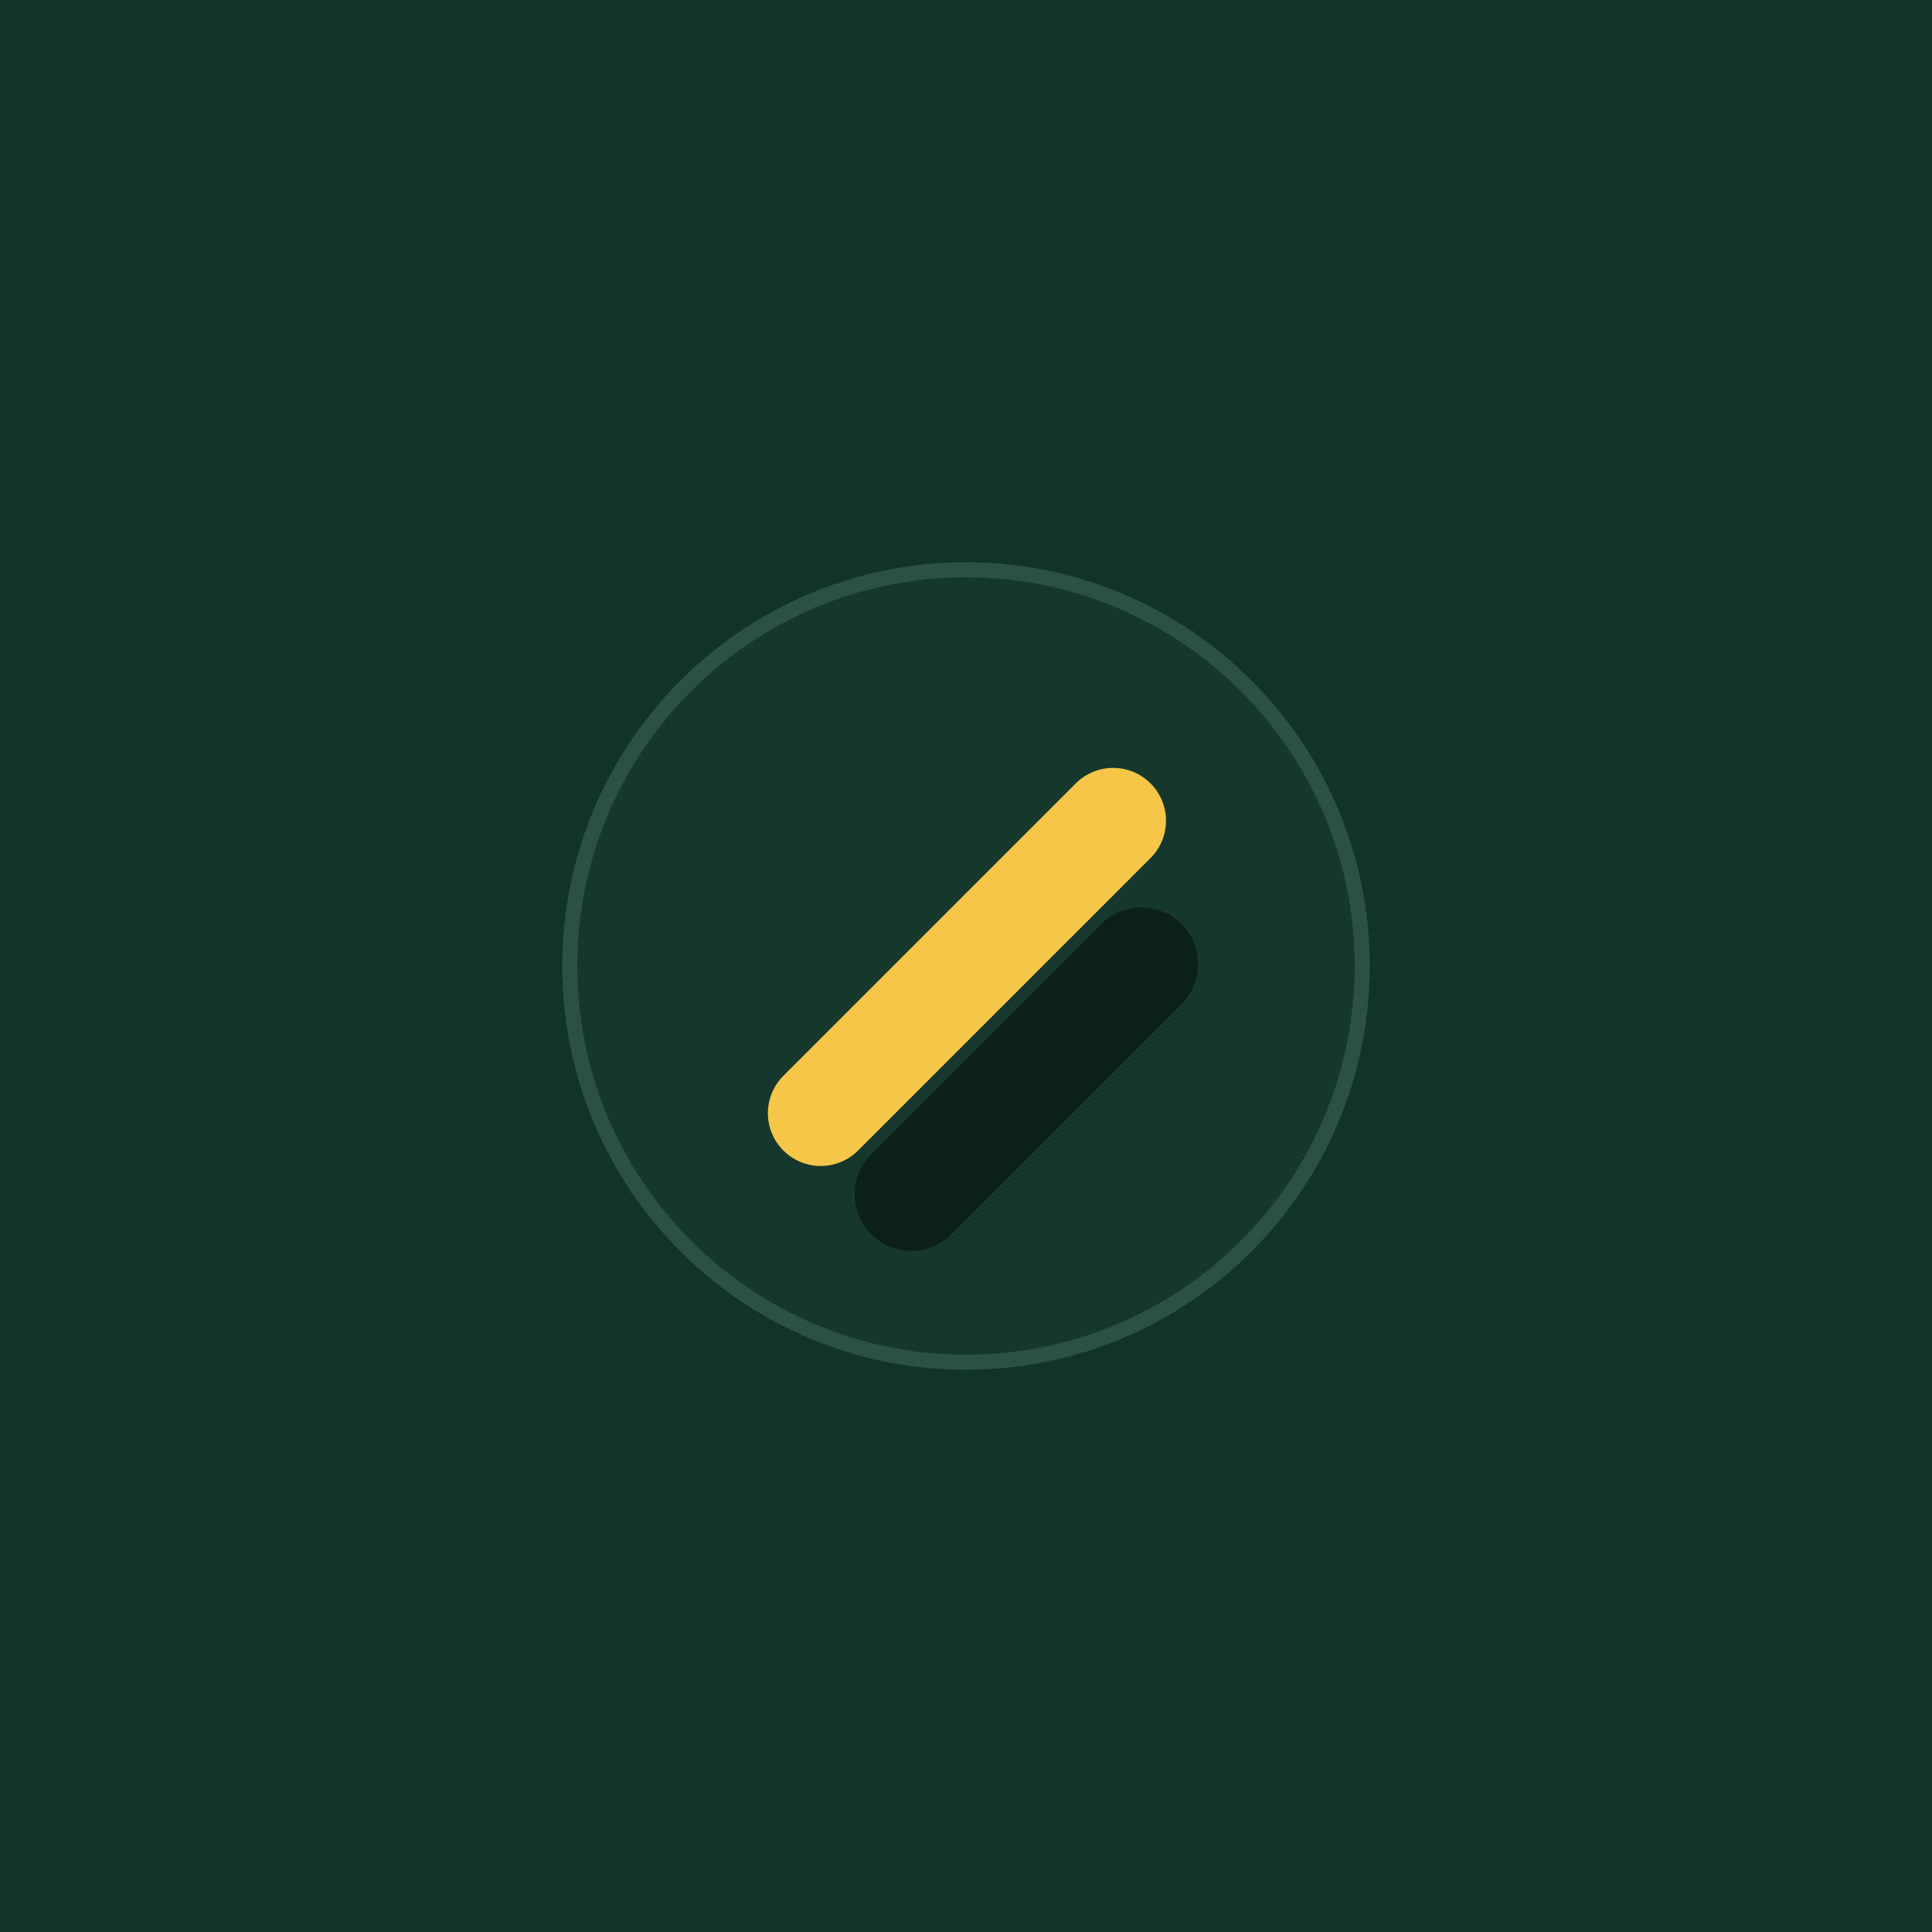
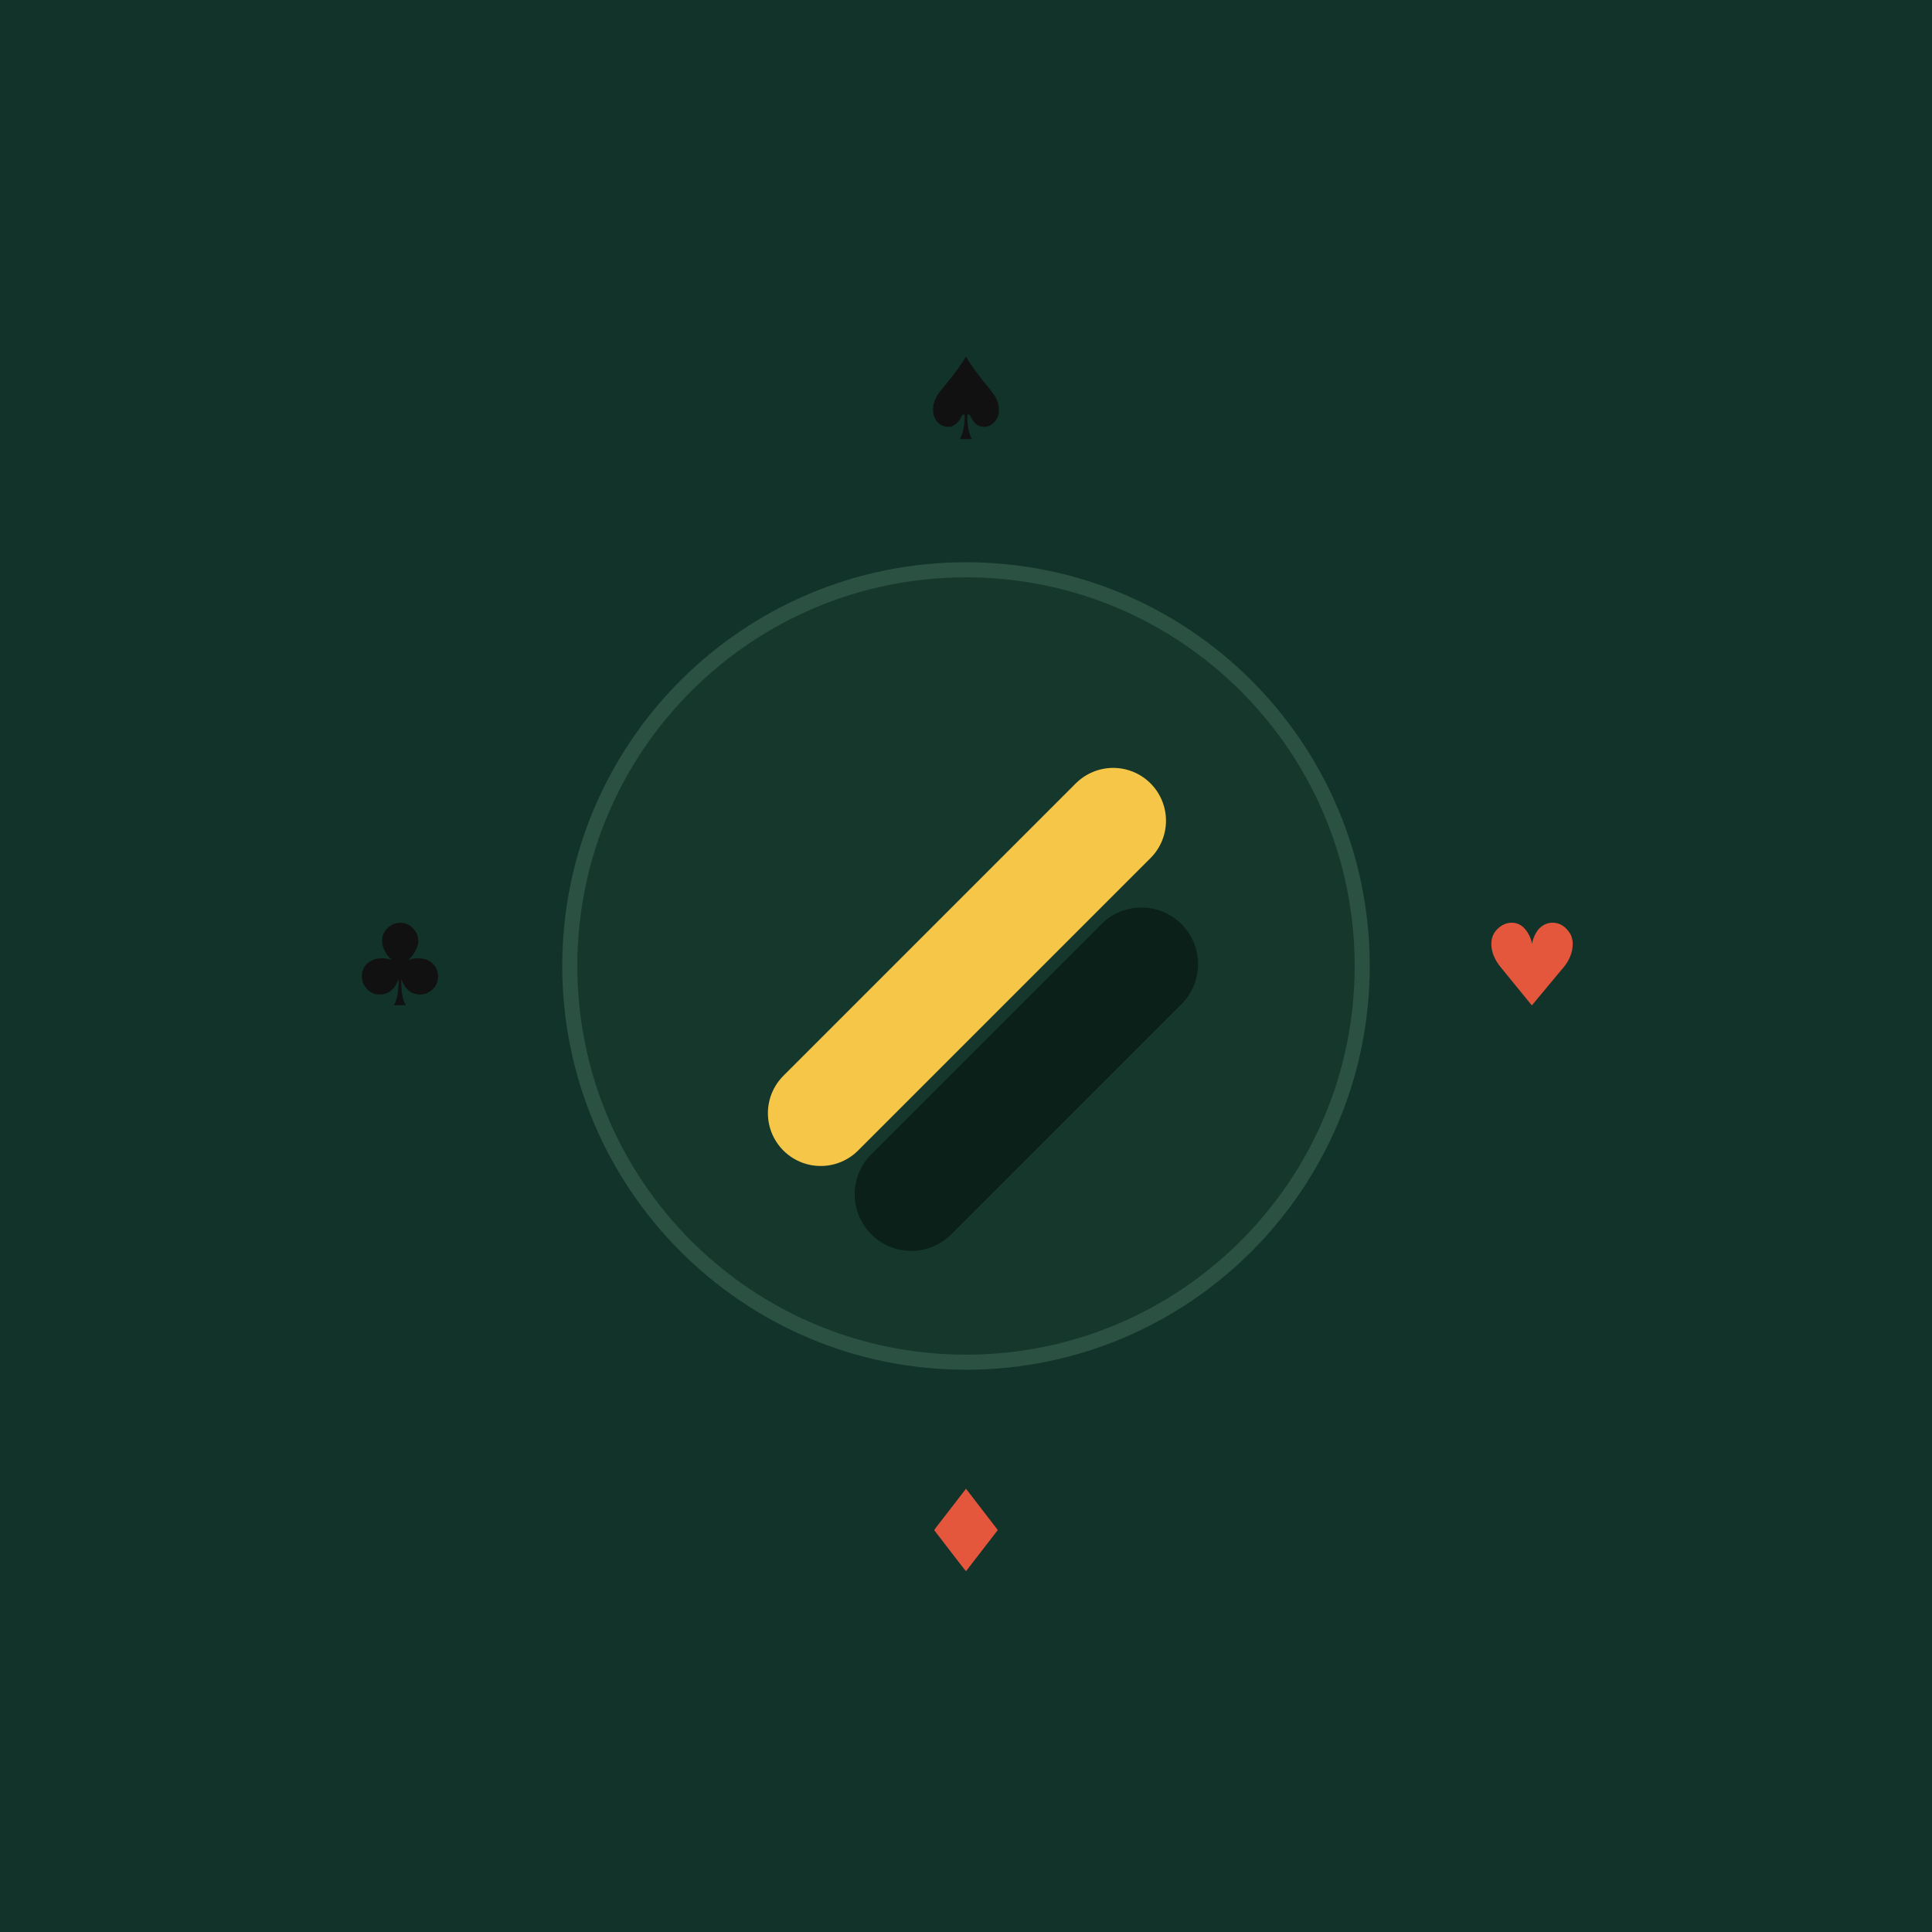
<svg xmlns="http://www.w3.org/2000/svg" viewBox="0 0 1024 1024">
  <rect width="1024" height="1024" fill="#123329" />
  <circle cx="512" cy="512" r="210" fill="#16382c" stroke="#2a5141" stroke-width="8" />
  <line x1="435" y1="590" x2="590" y2="435" stroke="#f5c648" stroke-width="56" stroke-linecap="round" />
  <line x1="483" y1="633" x2="605" y2="511" stroke="#0a2018" stroke-width="60" stroke-linecap="round" />
+   <text x="512" y="212" font-family="system-ui, sans-serif" font-size="60" fill="#111" text-anchor="middle" dominant-baseline="central">♠</text>
+   <text x="812" y="512" font-family="system-ui, sans-serif" font-size="60" fill="#e4573d" text-anchor="middle" dominant-baseline="central">♥</text>
+   <text x="512" y="812" font-family="system-ui, sans-serif" font-size="60" fill="#e4573d" text-anchor="middle" dominant-baseline="central">♦</text>
+   <text x="212" y="512" font-family="system-ui, sans-serif" font-size="60" fill="#111" text-anchor="middle" dominant-baseline="central">♣</text>
</svg>
